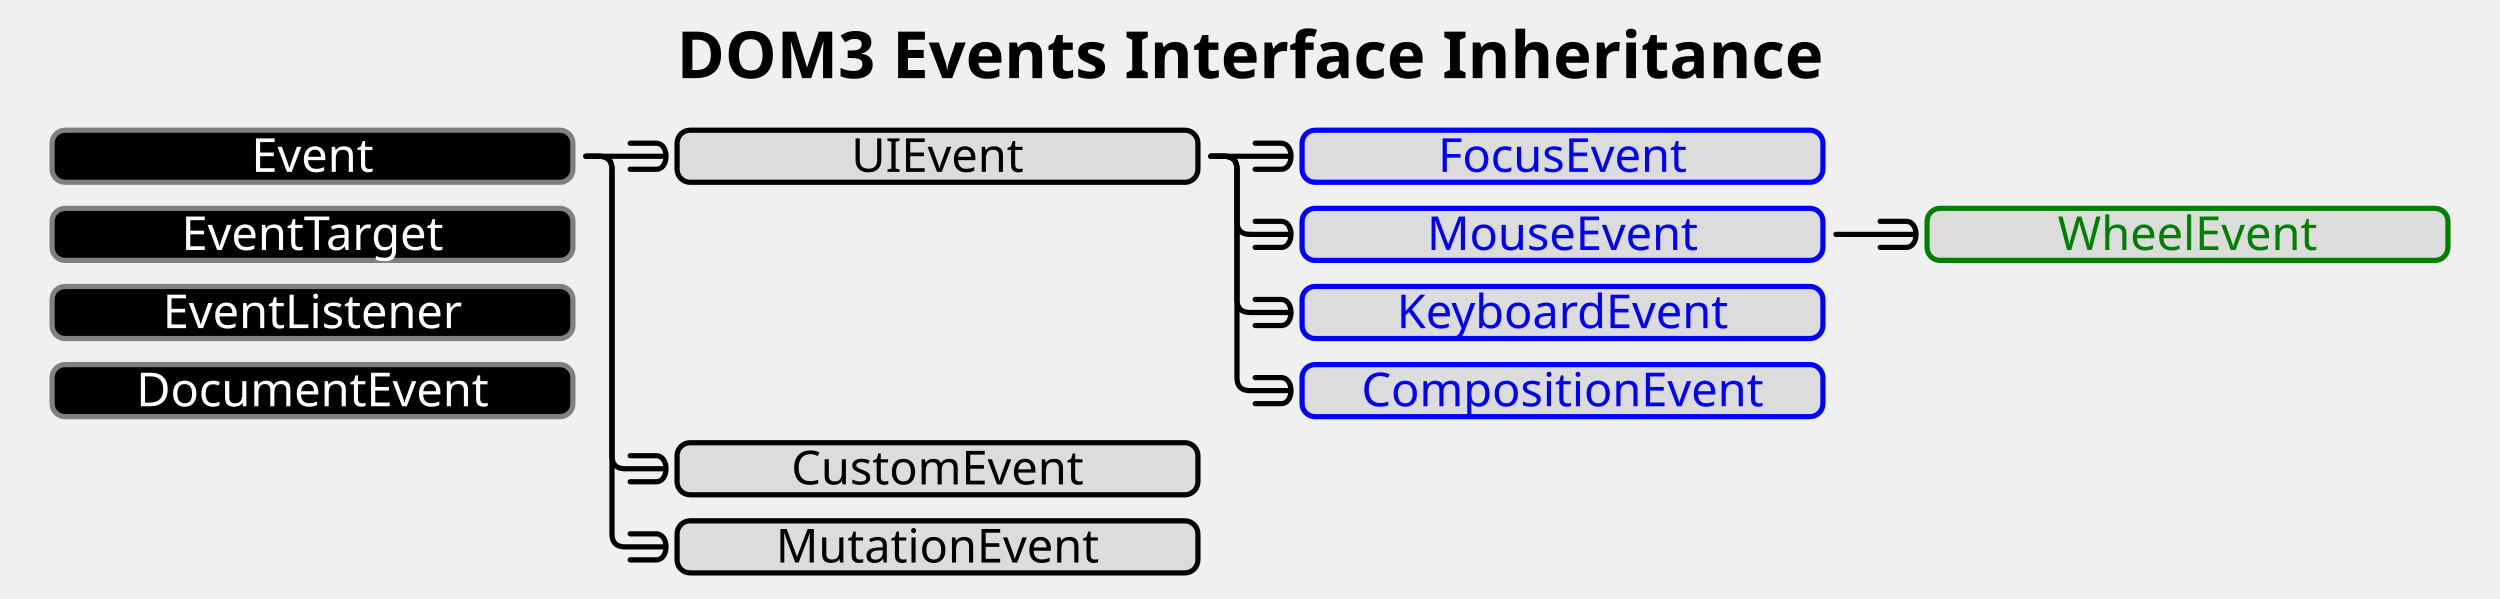
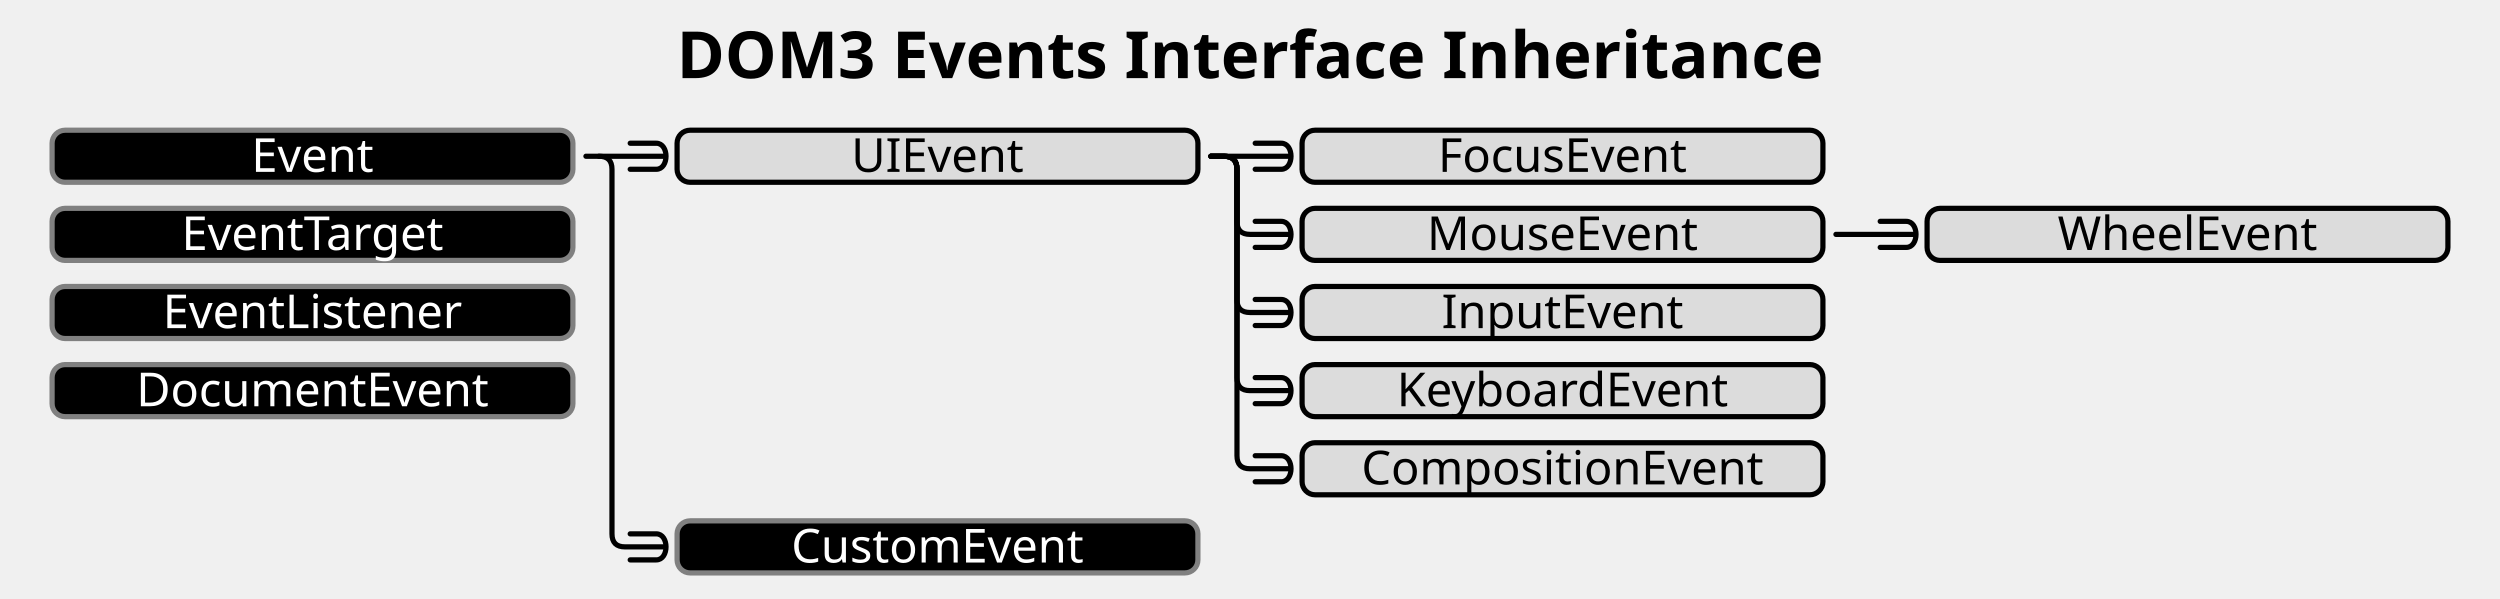
- <svg xmlns="http://www.w3.org/2000/svg" xmlns:xlink="http://www.w3.org/1999/xlink" width="100%" height="100%" viewBox="0 0 960 230">
-   <defs>
+ <svg xmlns="http://www.w3.org/2000/svg" xmlns:xlink="http://www.w3.org/1999/xlink" width="100%" height="100%" viewBox="0 0 960 230" id="svg2" version="1.1">
+   <defs id="defs8">
    <marker id="contains" viewBox="-16 -7 18 14" refX="-2" markerWidth="9" markerHeight="7" orient="auto">
-       <path d="M-15,-5 L-5,-5 C0,-5 0,5 -5,5 L-15,5" stroke-linejoin="round" stroke-linecap="round" fill="none" stroke-width="2" stroke="black" />
+       <path d="M-15,-5 L-5,-5 C0,-5 0,5 -5,5 L-15,5" stroke-linejoin="round" stroke-linecap="round" fill="none" stroke-width="2" stroke="black" id="path13" />
    </marker>
  </defs>
-   <style type="text/css">
+   <style type="text/css" id="style15">
    .basic {
      fill: black;
      stroke: gray;
    }

    .basic text {
      fill: white;
      stroke: none;
    }
    
    .order1 {
      fill: gainsboro;
      stroke: black;
    }

    .order1 text {
      fill: black;
      stroke: none;
    }
    
    .order2 {
      fill: gainsboro;
      stroke: blue;
    }

    .order2 text {
      fill: blue;
      stroke: none;
    }

    .order3 {
      fill: gainsboro;
      stroke: green;
    }

    .order3 text {
      fill: green;
      stroke: none;
    }

  </style>
  <text id="caption" x="480" y="30" font-size="25" fill="black" text-anchor="middle" font-family="Verdana, sans-serif" font-weight="bold">DOM3 Events Interface Inheritance</text>
-   <a id="Event" class="basic" transform="translate(20, 50)" xlink:href="../DOM3-Events.html#interface-Event" target="_parent">
-     <rect x="0" y="0" width="200" height="20" rx="5" ry="5" stroke-width="2" />
-     <text x="100" y="16" font-size="18" text-anchor="middle" font-family="Verdana, sans-serif">Event</text>
+   <a xlink:href="../DOM3-Events.html#interface-Event" target="_parent" transform="translate(20, 50)" class="basic" id="Event">
+     <rect x="0" y="0" width="200" height="20" rx="5" ry="5" stroke-width="2" id="rect19" />
+     <text x="100" y="16" font-size="18" text-anchor="middle" font-family="Verdana, sans-serif" id="text21">Event</text>
  </a>
-   <path stroke-linejoin="round" stroke-linecap="round" fill="none" stroke-width="2" stroke="black" marker-end="url(#contains)" d="M225,60 H255" />
-   <a id="UIEvent" class="order1" transform="translate(260, 50)" xlink:href="../DOM3-Events.html#events-Events-UIEvent" target="_parent">
-     <rect x="0" y="0" width="200" height="20" rx="5" ry="5" stroke-width="2" />
-     <text x="100" y="16" font-size="18" fill="black" text-anchor="middle" font-family="Verdana, sans-serif">UIEvent</text>
+   <path stroke-linejoin="round" stroke-linecap="round" fill="none" stroke-width="2" stroke="black" marker-end="url(#contains)" d="M225,60 H255" id="path23" />
+   <a xlink:href="../DOM3-Events.html#events-Events-UIEvent" target="_parent" transform="translate(260, 50)" class="order1" id="UIEvent">
+     <rect x="0" y="0" width="200" height="20" rx="5" ry="5" stroke-width="2" id="rect26" />
+     <text x="100" y="16" font-size="18" fill="black" text-anchor="middle" font-family="Verdana, sans-serif" id="text28">UIEvent</text>
  </a>
-   <path stroke-linejoin="round" stroke-linecap="round" fill="none" stroke-width="2" stroke="black" marker-end="url(#contains)" d="M465,60 H495" />
-   <a id="FocusEvent" class="order2" transform="translate(500, 50)" xlink:href="../DOM3-Events.html#events-Events-FocusEvent" target="_parent">
-     <rect x="0" y="0" width="200" height="20" rx="5" ry="5" stroke-width="2" />
-     <text x="100" y="16" font-size="18" text-anchor="middle" font-family="Verdana, sans-serif">FocusEvent</text>
+   <path stroke-linejoin="round" stroke-linecap="round" fill="none" stroke-width="2" stroke="black" marker-end="url(#contains)" d="M465,60 H495" id="path30" />
+   <a xlink:href="../DOM3-Events.html#events-Events-FocusEvent" target="_parent" transform="translate(500, 50)" class="order2" id="FocusEvent">
+     <rect x="0" y="0" width="200" height="20" rx="5" ry="5" stroke-width="2" id="rect33" style="stroke:#000000;stroke-opacity:1" />
+     <text x="100" y="16" font-size="18" id="text35" style="font-size:18px;text-anchor:middle;fill:#000000;fill-opacity:1;stroke:none;font-family:'Verdana, sans-serif'">FocusEvent</text>
  </a>
-   <path stroke-linejoin="round" stroke-linecap="round" fill="none" stroke-width="2" stroke="black" marker-end="url(#contains)" d="M465,60 H470 Q475,60 475,65 V85 Q475,90 480,90 H495" />
-   <a id="MouseEvent" class="order2" transform="translate(500, 80)" xlink:href="../DOM3-Events.html#events-Events-MouseEvent" target="_parent">
-     <rect x="0" y="0" width="200" height="20" rx="5" ry="5" stroke-width="2" />
-     <text x="100" y="16" font-size="18" text-anchor="middle" font-family="Verdana, sans-serif">MouseEvent</text>
+   <path stroke-linejoin="round" stroke-linecap="round" fill="none" stroke-width="2" stroke="black" marker-end="url(#contains)" d="M465,60 H470 Q475,60 475,65 V85 Q475,90 480,90 H495" id="path37" />
+   <a xlink:href="../DOM3-Events.html#events-Events-MouseEvent" target="_parent" transform="translate(500, 80)" class="order2" id="MouseEvent">
+     <rect x="0" y="0" width="200" height="20" rx="5" ry="5" stroke-width="2" id="rect40" style="stroke:#000000;stroke-opacity:1" />
+     <text x="100" y="16" font-size="18" text-anchor="middle" font-family="Verdana, sans-serif" id="text42" style="fill:#000000;fill-opacity:1">MouseEvent</text>
  </a>
-   <path stroke-linejoin="round" stroke-linecap="round" fill="none" stroke-width="2" stroke="black" marker-end="url(#contains)" d="M705,90 H735" />
-   <a id="WheelEvent" class="order3" transform="translate(740, 80)" xlink:href="../DOM3-Events.html#events-Events-WheelEvent" target="_parent">
-     <rect x="0" y="0" width="200" height="20" rx="5" ry="5" stroke-width="2" />
-     <text x="100" y="16" font-size="18" text-anchor="middle" font-family="Verdana, sans-serif">WheelEvent</text>
+   <path stroke-linejoin="round" stroke-linecap="round" fill="none" stroke-width="2" stroke="black" marker-end="url(#contains)" d="M705,90 H735" id="path44" />
+   <a xlink:href="../DOM3-Events.html#events-Events-WheelEvent" target="_parent" transform="translate(740, 80)" class="order3" id="WheelEvent">
+     <rect x="0" y="0" width="200" height="20" rx="5" ry="5" stroke-width="2" id="rect47" style="stroke:#000000;stroke-opacity:1" />
+     <text x="100" y="16" font-size="18" text-anchor="middle" font-family="Verdana, sans-serif" id="text49" style="fill:#000000;fill-opacity:1">WheelEvent</text>
  </a>
-   <path stroke-linejoin="round" stroke-linecap="round" fill="none" stroke-width="2" stroke="black" marker-end="url(#contains)" d="M465,60 H470 Q475,60 475,65 V115 Q475,120 480,120 H495" />
-   <a id="KeyboardEvent" class="order2" transform="translate(500, 110)" xlink:href="../DOM3-Events.html#events-Events-KeyboardEvent" target="_parent">
-     <rect x="0" y="0" width="200" height="20" rx="5" ry="5" stroke-width="2" />
-     <text x="100" y="16" font-size="18" text-anchor="middle" font-family="Verdana, sans-serif">KeyboardEvent</text>
+   <path stroke-linejoin="round" stroke-linecap="round" fill="none" stroke-width="2" stroke="black" marker-end="url(#contains)" d="M465,60 H470 Q475,60 475,65 V115 Q475,120 480,120 H495" id="path51" />
+   <a xlink:href="../DOM3-Events.html#events-Events-KeyboardEvent" target="_parent" transform="translate(500, 110)" class="order2" id="KeyboardEvent">
+     <rect x="0" y="0" width="200" height="20" rx="5" ry="5" stroke-width="2" id="rect54" style="stroke:#000000;stroke-opacity:1" />
+     <text x="100" y="16" font-size="18" id="text56" style="font-size:18px;text-anchor:middle;fill:#000000;stroke:none;font-family:'Verdana, sans-serif';fill-opacity:1">InputEvent</text>
  </a>
-   <path stroke-linejoin="round" stroke-linecap="round" fill="none" stroke-width="2" stroke="black" marker-end="url(#contains)" d="M465,60 H470 Q475,60 475,65 V145 Q475,150 480,150 H495" />
-   <a id="CompositionEvent" class="order2" transform="translate(500, 140)" xlink:href="../DOM3-Events.html#events-Events-CompositionEvent" target="_parent">
-     <rect x="0" y="0" width="200" height="20" rx="5" ry="5" stroke-width="2" />
-     <text x="100" y="16" font-size="18" text-anchor="middle" font-family="Verdana, sans-serif">CompositionEvent</text>
+   <path stroke-linejoin="round" stroke-linecap="round" fill="none" stroke-width="2" stroke="black" marker-end="url(#contains)" d="M465,60 H470 Q475,60 475,65 V145 Q475,150 480,150 H495" id="path58" />
+   <a xlink:href="../DOM3-Events.html#events-Events-CompositionEvent" style="fill:#dcdcdc;stroke:#0000ff" target="_parent" transform="translate(500,170)" class="order2" id="CompositionEvent">
+     <rect x="0" y="0" width="200" height="20" rx="5" ry="5" id="rect61" style="stroke-width:2;stroke:#000000;stroke-opacity:1" />
+     <text x="100" y="16" font-size="18" id="text63" style="font-size:18px;text-anchor:middle;fill:#000000;stroke:none;font-family:'Verdana, sans-serif';fill-opacity:1">CompositionEvent</text>
  </a>
-   <path stroke-linejoin="round" stroke-linecap="round" fill="none" stroke-width="2" stroke="black" marker-end="url(#contains)" d="M225,60 H230 Q235,60 235,65 V175 Q235,180 240,180 H255" />
-   <a id="CustomEvent" class="order1" transform="translate(260, 170)" xlink:href="../DOM3-Events.html#interface-CustomEvent" target="_parent">
-     <rect x="0" y="0" width="200" height="20" rx="5" ry="5" stroke-width="2" />
-     <text x="100" y="16" font-size="18" fill="black" text-anchor="middle" font-family="Verdana, sans-serif">CustomEvent</text>
+   <a xlink:href="../DOM3-Events.html#interface-CustomEvent" style="fill:#009300;fill-opacity:1;stroke:#808080;stroke-opacity:1" target="_parent" transform="translate(260,200)" class="order1" id="CustomEvent">
+     <rect x="0" y="0" width="200" height="20" rx="5" ry="5" id="rect68" style="fill:#000000;fill-opacity:1;stroke:#808080;stroke-width:2;stroke-opacity:1" />
+     <text x="100" y="16" font-size="18" id="text70" style="font-size:18px;text-anchor:middle;fill:#009300;fill-opacity:1;stroke:none;font-family:'Verdana, sans-serif'">
+       <tspan style="fill:#ffffff;fill-opacity:1;stroke:none" id="tspan3862">CustomEvent</tspan>
+     </text>
  </a>
-   <path stroke-linejoin="round" stroke-linecap="round" fill="none" stroke-width="2" stroke="black" marker-end="url(#contains)" d="M225,60 H230 Q235,60 235,65 V205 Q235,210 240,210 H255" />
-   <a id="MutationEvent" class="order1" transform="translate(260, 200)" xlink:href="../DOM3-Events.html#events-Events-MutationEvent" target="_parent">
-     <rect x="0" y="0" width="200" height="20" rx="5" ry="5" stroke-width="2" />
-     <text x="100" y="16" font-size="18" fill="black" text-anchor="middle" font-family="Verdana, sans-serif">MutationEvent</text>
+   <a xlink:href="../DOM3-Events.html#events-Events-EventTarget" target="_parent" transform="translate(20, 80)" class="basic" id="EventTarget">
+     <rect x="0" y="0" width="200" height="20" rx="5" ry="5" fill="black" stroke="gray" stroke-width="2" id="rect80" />
+     <text x="100" y="16" font-size="18" fill="white" text-anchor="middle" font-family="Verdana, sans-serif" id="text82">EventTarget</text>
  </a>
-   <a id="EventTarget" class="basic" transform="translate(20, 80)" xlink:href="../DOM3-Events.html#events-Events-EventTarget" target="_parent">
-     <rect x="0" y="0" width="200" height="20" rx="5" ry="5" fill="black" stroke="gray" stroke-width="2" />
-     <text x="100" y="16" font-size="18" fill="white" text-anchor="middle" font-family="Verdana, sans-serif">EventTarget</text>
+   <a xlink:href="../DOM3-Events.html#events-Events-EventListener" target="_parent" transform="translate(20, 110)" class="basic" id="EventListener">
+     <rect x="0" y="0" width="200" height="20" rx="5" ry="5" fill="black" stroke="gray" stroke-width="2" id="rect85" />
+     <text x="100" y="16" font-size="18" fill="white" text-anchor="middle" font-family="Verdana, sans-serif" id="text87">EventListener</text>
  </a>
-   <a id="EventListener" class="basic" transform="translate(20, 110)" xlink:href="../DOM3-Events.html#events-Events-EventListener" target="_parent">
-     <rect x="0" y="0" width="200" height="20" rx="5" ry="5" fill="black" stroke="gray" stroke-width="2" />
-     <text x="100" y="16" font-size="18" fill="white" text-anchor="middle" font-family="Verdana, sans-serif">EventListener</text>
+   <a xlink:href="../DOM3-Events.html#events-Events-DocumentEvent" target="_parent" transform="translate(20, 140)" class="basic" id="DocumentEvent">
+     <rect x="0" y="0" width="200" height="20" rx="5" ry="5" fill="black" stroke="gray" stroke-width="2" id="rect90" />
+     <text x="100" y="16" font-size="18" fill="white" text-anchor="middle" font-family="Verdana, sans-serif" id="text92">DocumentEvent</text>
  </a>
-   <a id="DocumentEvent" class="basic" transform="translate(20, 140)" xlink:href="../DOM3-Events.html#events-Events-DocumentEvent" target="_parent">
-     <rect x="0" y="0" width="200" height="20" rx="5" ry="5" fill="black" stroke="gray" stroke-width="2" />
-     <text x="100" y="16" font-size="18" fill="white" text-anchor="middle" font-family="Verdana, sans-serif">DocumentEvent</text>
+   <a xlink:href="../DOM3-Events.html#events-Events-KeyboardEvent" style="fill:#dcdcdc;stroke:#0000ff" id="a3864" class="order2" transform="translate(500,140)" target="_parent">
+     <rect id="rect3866" ry="5" rx="5" height="20" width="200" y="0" x="0" style="stroke-width:2;stroke:#000000;stroke-opacity:1" />
+     <text id="text3868" font-size="18" y="16" x="100" style="font-size:18px;text-anchor:middle;fill:#000000;stroke:none;font-family:'Verdana, sans-serif';fill-opacity:1">KeyboardEvent</text>
  </a>
+   <path id="path3888" d="m 465,60 h 5 q 5,0 5,5 v 110 q 0,5 5,5 h 15" style="fill:none;stroke:#000000;stroke-width:2;stroke-linecap:round;stroke-linejoin:round;marker-end:url(#contains)" />
+   <path style="fill:none;stroke:#000000;stroke-width:2;stroke-linecap:round;stroke-linejoin:round;marker-end:url(#contains)" d="m 230,60 c 3.333,0 5,1.667 5,5 l 0,140 c 0,3.333 1.667,5 5,5 l 15,0" id="path3890" />
</svg>
